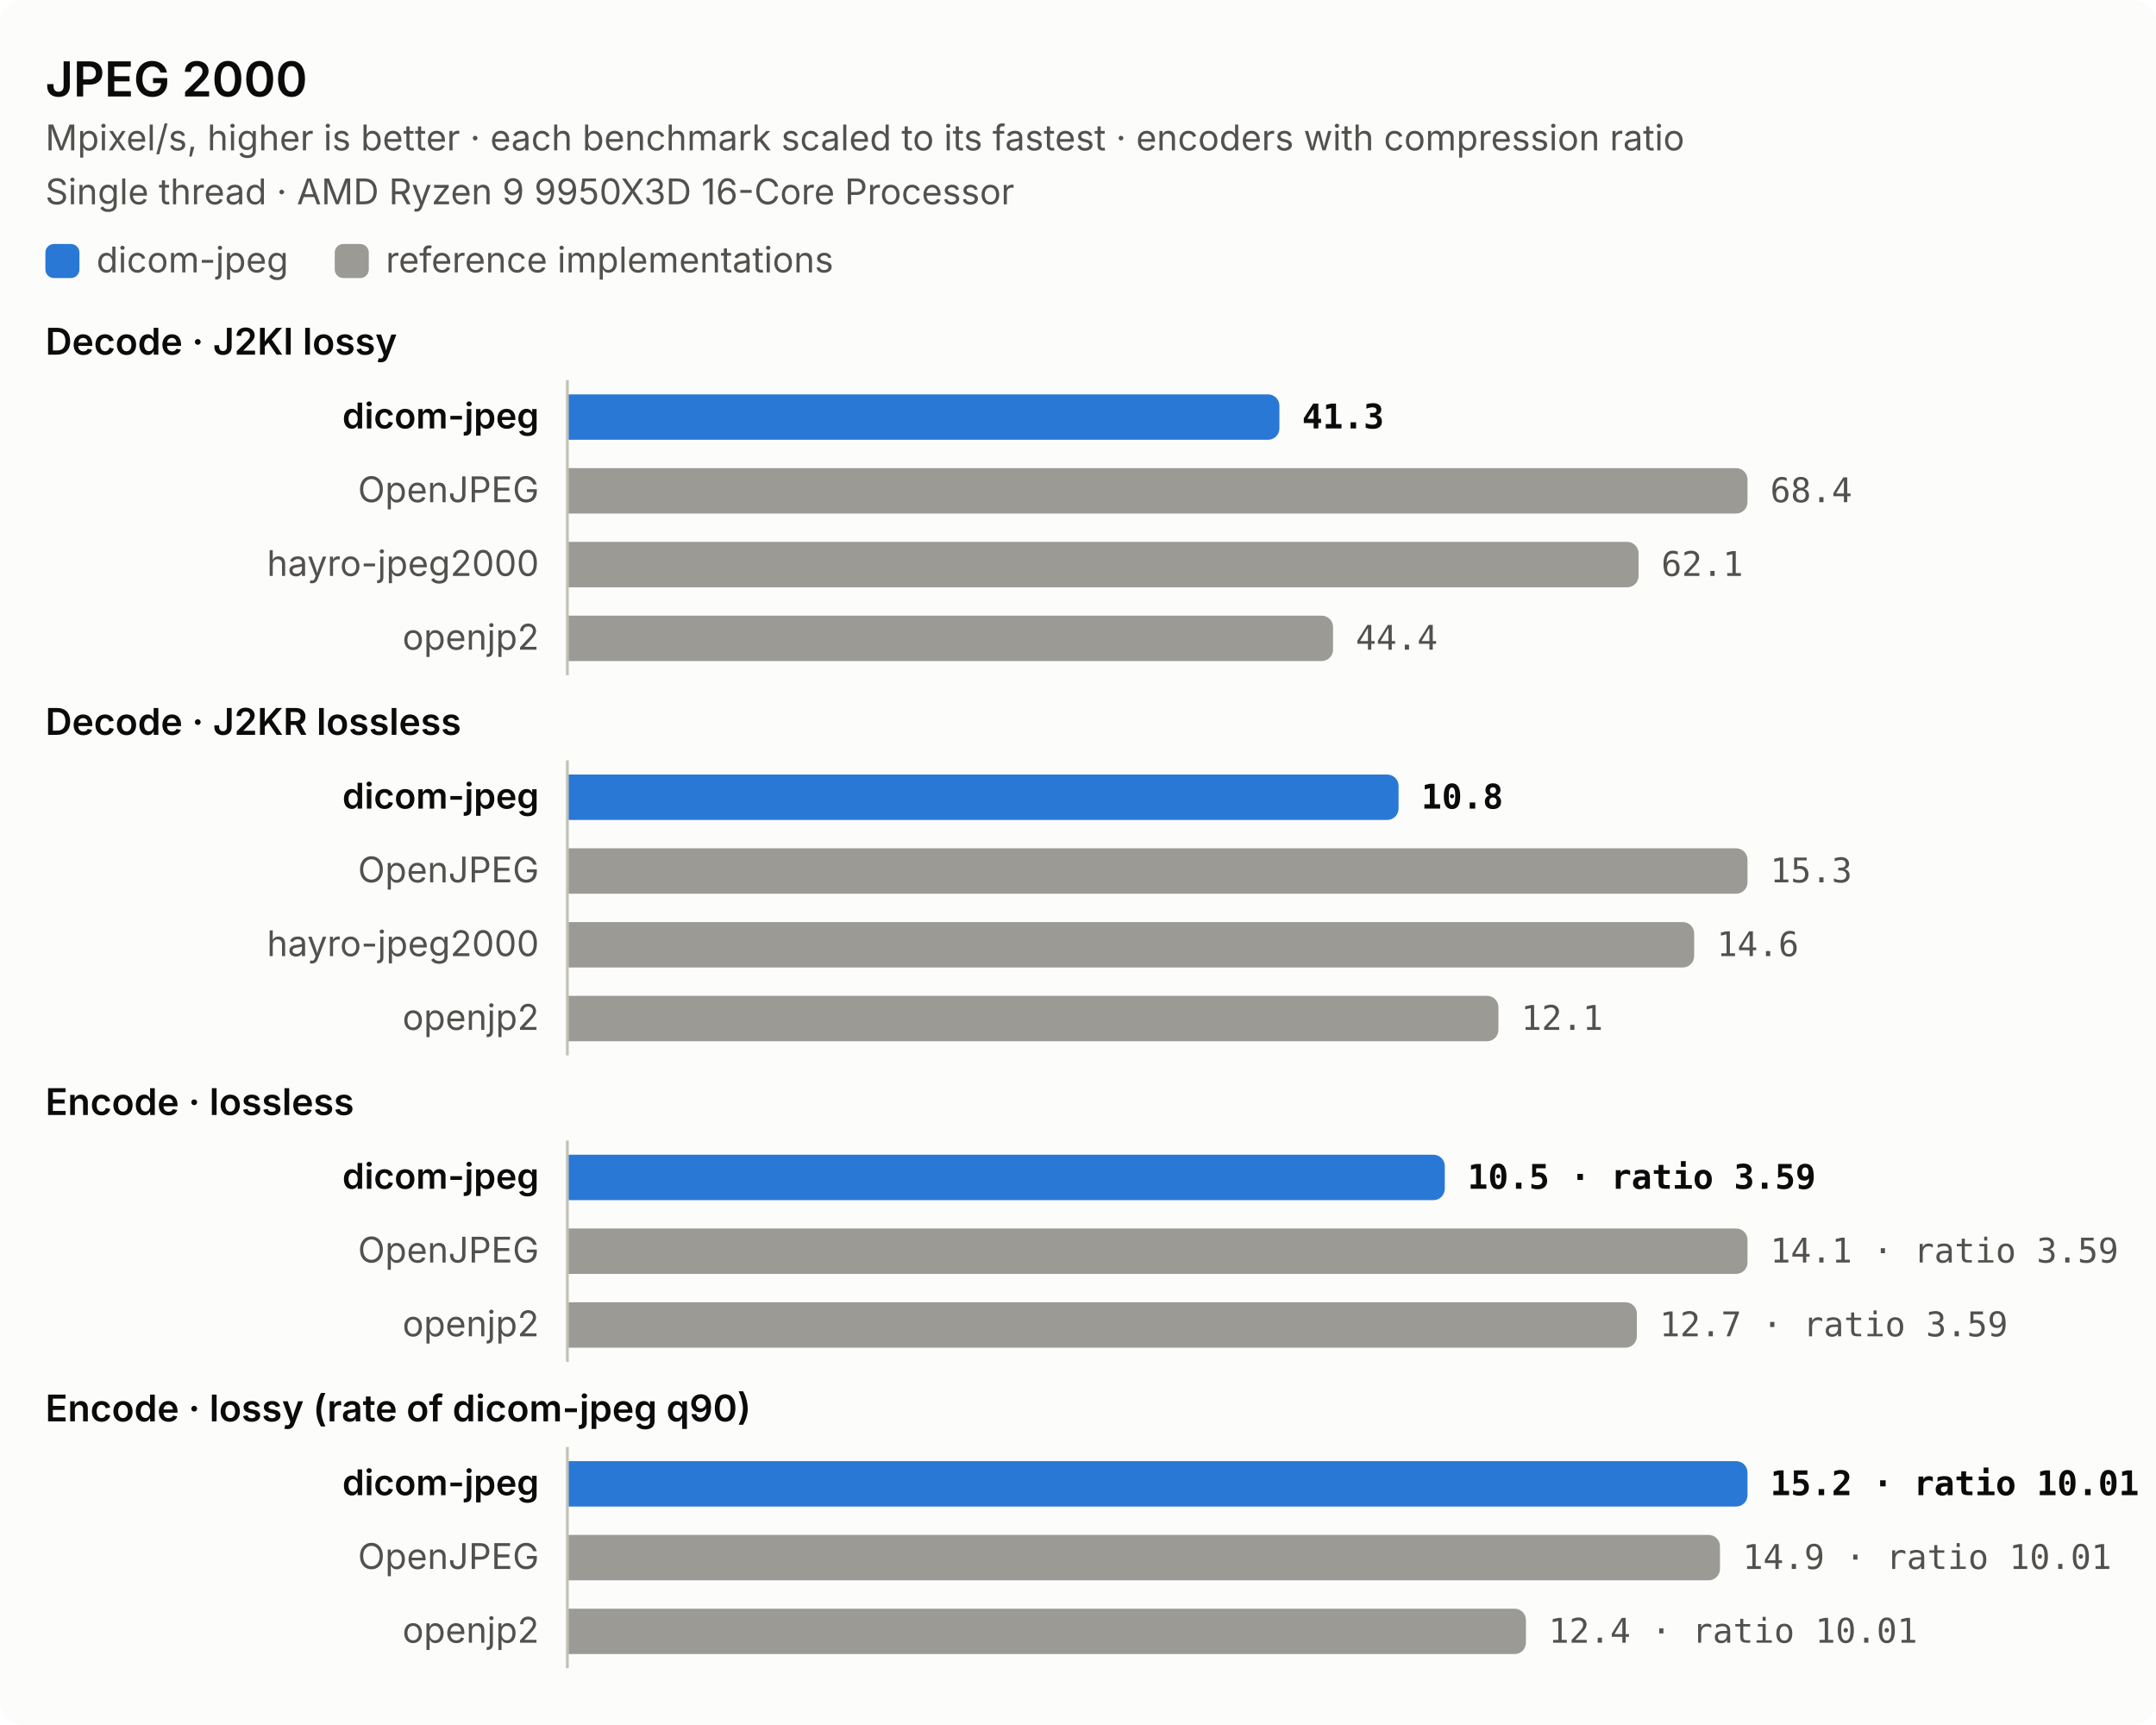
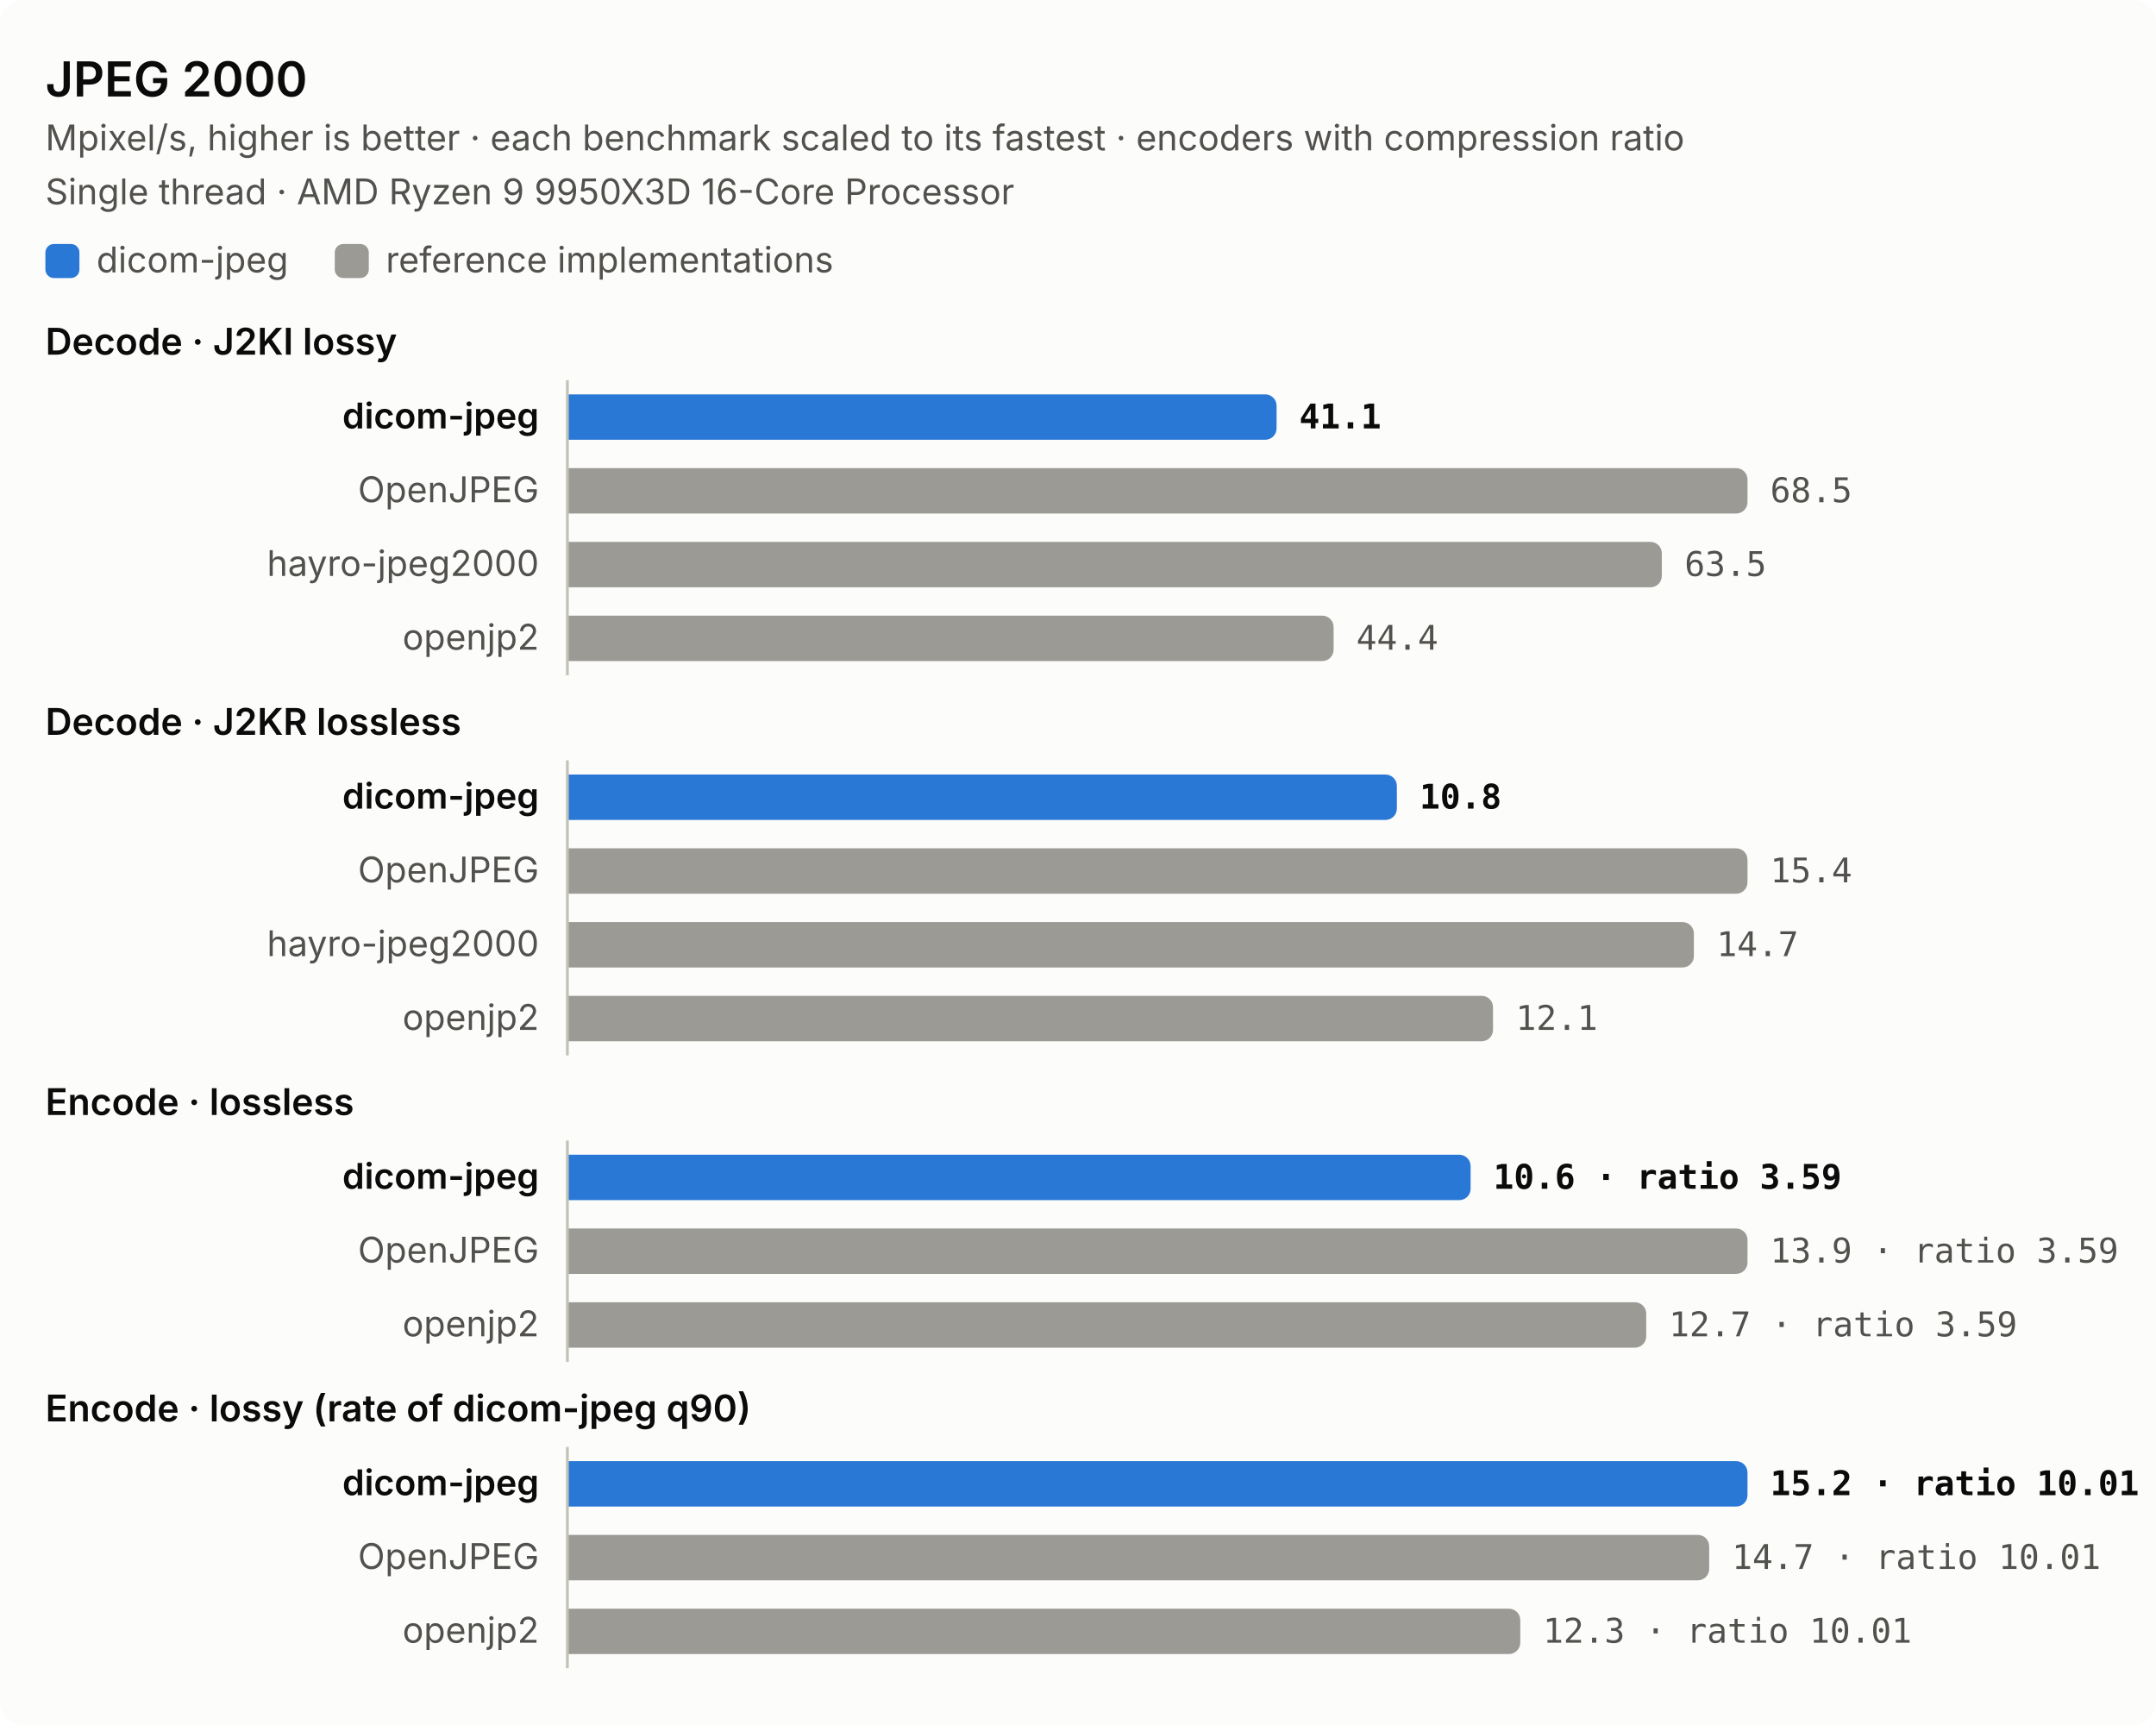
<svg xmlns="http://www.w3.org/2000/svg" width="760" height="608" viewBox="0 0 760 608" role="img" aria-label="JPEG 2000">
  <style>
.bg { fill: #fcfcfb; }
.title { fill: #0b0b0b; font: 600 17px system-ui, -apple-system, 'Segoe UI', sans-serif; }
.sub { fill: #52514e; font: 12.5px system-ui, -apple-system, 'Segoe UI', sans-serif; }
.group { fill: #0b0b0b; font: 600 13px system-ui, -apple-system, 'Segoe UI', sans-serif; }
.name { fill: #52514e; font: 12.5px system-ui, -apple-system, 'Segoe UI', sans-serif; }
.name.ours { fill: #0b0b0b; font-weight: 600; }
.value { fill: #52514e; font: 12px ui-monospace, 'SF Mono', Menlo, Consolas, monospace; }
.value.ours { fill: #0b0b0b; font-weight: 600; }
.axis { stroke: #c3c2b7; stroke-width: 1; }
.ours-fill { fill: #2a78d6; }
.ref-fill { fill: #9b9a94; }
.l0 { fill: #86b6ef; } .l1 { fill: #5598e7; } .l2 { fill: #256abf; } .l3 { fill: #184f95; } .l4 { fill: #104281; }
@media (prefers-color-scheme: dark) {
  .bg { fill: #1a1a19; }
  .title, .group, .name.ours, .value.ours { fill: #f0efec; }
  .sub, .name, .value { fill: #c3c2b7; }
  .axis { stroke: #383835; }
  .ours-fill { fill: #3987e5; }
  .ref-fill { fill: #6e6d68; }
  .l0 { fill: #184f95; } .l1 { fill: #256abf; } .l2 { fill: #3987e5; } .l3 { fill: #6da7ec; } .l4 { fill: #9ec5f4; }
}
</style>
  <rect class="bg" width="760" height="608" rx="8" />
  <text x="16.0" y="34.0" class="title" text-anchor="start">JPEG 2000</text>
  <text x="16.0" y="53.0" class="sub" text-anchor="start">Mpixel/s, higher is better · each benchmark scaled to its fastest · encoders with compression ratio</text>
  <text x="16.0" y="72.0" class="sub" text-anchor="start">Single thread · AMD Ryzen 9 9950X3D 16-Core Processor</text>
  <rect class="ours-fill" x="16" y="86" width="12" height="12" rx="3" />
  <text x="34.0" y="96.0" class="sub" text-anchor="start">dicom-jpeg</text>
  <rect class="ref-fill" x="118.0" y="86" width="12" height="12" rx="3" />
  <text x="136.0" y="96.0" class="sub" text-anchor="start">reference implementations</text>
  <text x="16.0" y="125.0" class="group" text-anchor="start">Decode · J2KI lossy</text>
  <text x="190.0" y="151.0" class="name ours" text-anchor="end">dicom-jpeg</text>
-   <path class="ours-fill" d="M200.0,139.0 h247.0 a4,4 0 0 1 4,4 v8.0 a4,4 0 0 1 -4,4 h-247.0 z" />
-   <text x="459.0" y="151.0" class="value ours" text-anchor="start">41.3</text>
+   <path class="ours-fill" d="M200.0,139.0 h246.0 a4,4 0 0 1 4,4 v8.0 a4,4 0 0 1 -4,4 h-246.0 z" />
+   <text x="458.0" y="151.0" class="value ours" text-anchor="start">41.1</text>
  <text x="190.0" y="177.0" class="name" text-anchor="end">OpenJPEG</text>
  <path class="ref-fill" d="M200.0,165.0 h412.0 a4,4 0 0 1 4,4 v8.0 a4,4 0 0 1 -4,4 h-412.0 z" />
-   <text x="624.0" y="177.0" class="value" text-anchor="start">68.4</text>
+   <text x="624.0" y="177.0" class="value" text-anchor="start">68.5</text>
  <text x="190.0" y="203.0" class="name" text-anchor="end">hayro-jpeg2000</text>
-   <path class="ref-fill" d="M200.0,191.0 h373.6 a4,4 0 0 1 4,4 v8.0 a4,4 0 0 1 -4,4 h-373.6 z" />
-   <text x="585.6" y="203.0" class="value" text-anchor="start">62.1</text>
+   <path class="ref-fill" d="M200.0,191.0 h381.8 a4,4 0 0 1 4,4 v8.0 a4,4 0 0 1 -4,4 h-381.8 z" />
+   <text x="593.8" y="203.0" class="value" text-anchor="start">63.5</text>
  <text x="190.0" y="229.0" class="name" text-anchor="end">openjp2</text>
-   <path class="ref-fill" d="M200.0,217.0 h265.9 a4,4 0 0 1 4,4 v8.0 a4,4 0 0 1 -4,4 h-265.9 z" />
-   <text x="477.9" y="229.0" class="value" text-anchor="start">44.4</text>
+   <path class="ref-fill" d="M200.0,217.0 h266.1 a4,4 0 0 1 4,4 v8.0 a4,4 0 0 1 -4,4 h-266.1 z" />
+   <text x="478.1" y="229.0" class="value" text-anchor="start">44.4</text>
  <line class="axis" x1="200" y1="134" x2="200" y2="238" />
  <text x="16.0" y="259.0" class="group" text-anchor="start">Decode · J2KR lossless</text>
  <text x="190.0" y="285.0" class="name ours" text-anchor="end">dicom-jpeg</text>
-   <path class="ours-fill" d="M200.0,273.0 h289.0 a4,4 0 0 1 4,4 v8.0 a4,4 0 0 1 -4,4 h-289.0 z" />
-   <text x="501.0" y="285.0" class="value ours" text-anchor="start">10.8</text>
+   <path class="ours-fill" d="M200.0,273.0 h288.4 a4,4 0 0 1 4,4 v8.0 a4,4 0 0 1 -4,4 h-288.4 z" />
+   <text x="500.4" y="285.0" class="value ours" text-anchor="start">10.8</text>
  <text x="190.0" y="311.0" class="name" text-anchor="end">OpenJPEG</text>
  <path class="ref-fill" d="M200.0,299.0 h412.0 a4,4 0 0 1 4,4 v8.0 a4,4 0 0 1 -4,4 h-412.0 z" />
-   <text x="624.0" y="311.0" class="value" text-anchor="start">15.3</text>
+   <text x="624.0" y="311.0" class="value" text-anchor="start">15.4</text>
  <text x="190.0" y="337.0" class="name" text-anchor="end">hayro-jpeg2000</text>
-   <path class="ref-fill" d="M200.0,325.0 h393.2 a4,4 0 0 1 4,4 v8.0 a4,4 0 0 1 -4,4 h-393.2 z" />
-   <text x="605.2" y="337.0" class="value" text-anchor="start">14.6</text>
+   <path class="ref-fill" d="M200.0,325.0 h393.1 a4,4 0 0 1 4,4 v8.0 a4,4 0 0 1 -4,4 h-393.1 z" />
+   <text x="605.1" y="337.0" class="value" text-anchor="start">14.7</text>
  <text x="190.0" y="363.0" class="name" text-anchor="end">openjp2</text>
-   <path class="ref-fill" d="M200.0,351.0 h324.2 a4,4 0 0 1 4,4 v8.0 a4,4 0 0 1 -4,4 h-324.2 z" />
-   <text x="536.2" y="363.0" class="value" text-anchor="start">12.1</text>
+   <path class="ref-fill" d="M200.0,351.0 h322.3 a4,4 0 0 1 4,4 v8.0 a4,4 0 0 1 -4,4 h-322.3 z" />
+   <text x="534.3" y="363.0" class="value" text-anchor="start">12.1</text>
  <line class="axis" x1="200" y1="268" x2="200" y2="372" />
  <text x="16.0" y="393.0" class="group" text-anchor="start">Encode · lossless</text>
  <text x="190.0" y="419.0" class="name ours" text-anchor="end">dicom-jpeg</text>
-   <path class="ours-fill" d="M200.0,407.0 h305.3 a4,4 0 0 1 4,4 v8.0 a4,4 0 0 1 -4,4 h-305.3 z" />
-   <text x="517.3" y="419.0" class="value ours" text-anchor="start">10.5 · ratio 3.59</text>
+   <path class="ours-fill" d="M200.0,407.0 h314.4 a4,4 0 0 1 4,4 v8.0 a4,4 0 0 1 -4,4 h-314.4 z" />
+   <text x="526.4" y="419.0" class="value ours" text-anchor="start">10.6 · ratio 3.59</text>
  <text x="190.0" y="445.0" class="name" text-anchor="end">OpenJPEG</text>
  <path class="ref-fill" d="M200.0,433.0 h412.0 a4,4 0 0 1 4,4 v8.0 a4,4 0 0 1 -4,4 h-412.0 z" />
-   <text x="624.0" y="445.0" class="value" text-anchor="start">14.1 · ratio 3.59</text>
+   <text x="624.0" y="445.0" class="value" text-anchor="start">13.9 · ratio 3.59</text>
  <text x="190.0" y="471.0" class="name" text-anchor="end">openjp2</text>
-   <path class="ref-fill" d="M200.0,459.0 h373.0 a4,4 0 0 1 4,4 v8.0 a4,4 0 0 1 -4,4 h-373.0 z" />
-   <text x="585.0" y="471.0" class="value" text-anchor="start">12.7 · ratio 3.59</text>
+   <path class="ref-fill" d="M200.0,459.0 h376.3 a4,4 0 0 1 4,4 v8.0 a4,4 0 0 1 -4,4 h-376.3 z" />
+   <text x="588.3" y="471.0" class="value" text-anchor="start">12.7 · ratio 3.59</text>
  <line class="axis" x1="200" y1="402" x2="200" y2="480" />
  <text x="16.0" y="501.0" class="group" text-anchor="start">Encode · lossy (rate of dicom-jpeg q90)</text>
  <text x="190.0" y="527.0" class="name ours" text-anchor="end">dicom-jpeg</text>
  <path class="ours-fill" d="M200.0,515.0 h412.0 a4,4 0 0 1 4,4 v8.0 a4,4 0 0 1 -4,4 h-412.0 z" />
  <text x="624.0" y="527.0" class="value ours" text-anchor="start">15.2 · ratio 10.01</text>
  <text x="190.0" y="553.0" class="name" text-anchor="end">OpenJPEG</text>
-   <path class="ref-fill" d="M200.0,541.0 h402.3 a4,4 0 0 1 4,4 v8.0 a4,4 0 0 1 -4,4 h-402.3 z" />
-   <text x="614.3" y="553.0" class="value" text-anchor="start">14.9 · ratio 10.01</text>
+   <path class="ref-fill" d="M200.0,541.0 h398.5 a4,4 0 0 1 4,4 v8.0 a4,4 0 0 1 -4,4 h-398.5 z" />
+   <text x="610.5" y="553.0" class="value" text-anchor="start">14.7 · ratio 10.01</text>
  <text x="190.0" y="579.0" class="name" text-anchor="end">openjp2</text>
-   <path class="ref-fill" d="M200.0,567.0 h333.9 a4,4 0 0 1 4,4 v8.0 a4,4 0 0 1 -4,4 h-333.9 z" />
-   <text x="545.9" y="579.0" class="value" text-anchor="start">12.4 · ratio 10.01</text>
+   <path class="ref-fill" d="M200.0,567.0 h331.9 a4,4 0 0 1 4,4 v8.0 a4,4 0 0 1 -4,4 h-331.9 z" />
+   <text x="543.9" y="579.0" class="value" text-anchor="start">12.3 · ratio 10.01</text>
  <line class="axis" x1="200" y1="510" x2="200" y2="588" />
</svg>
